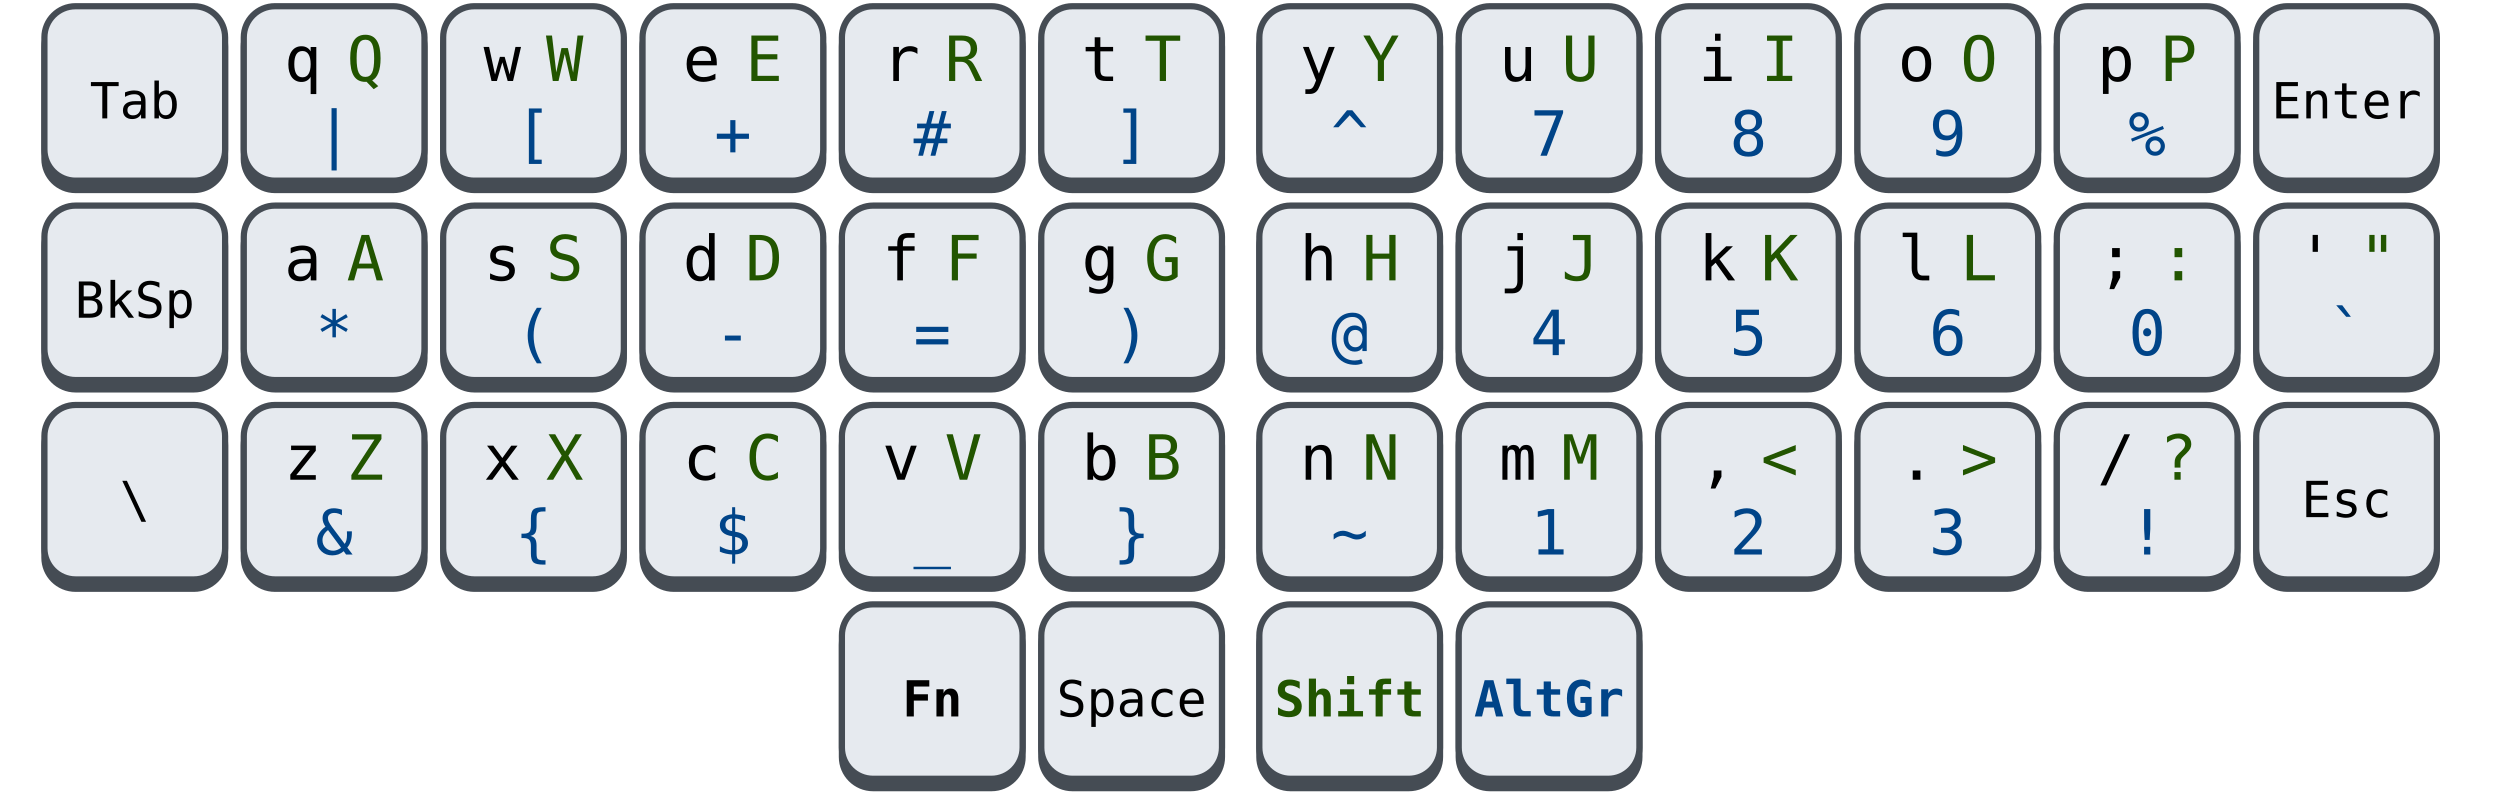
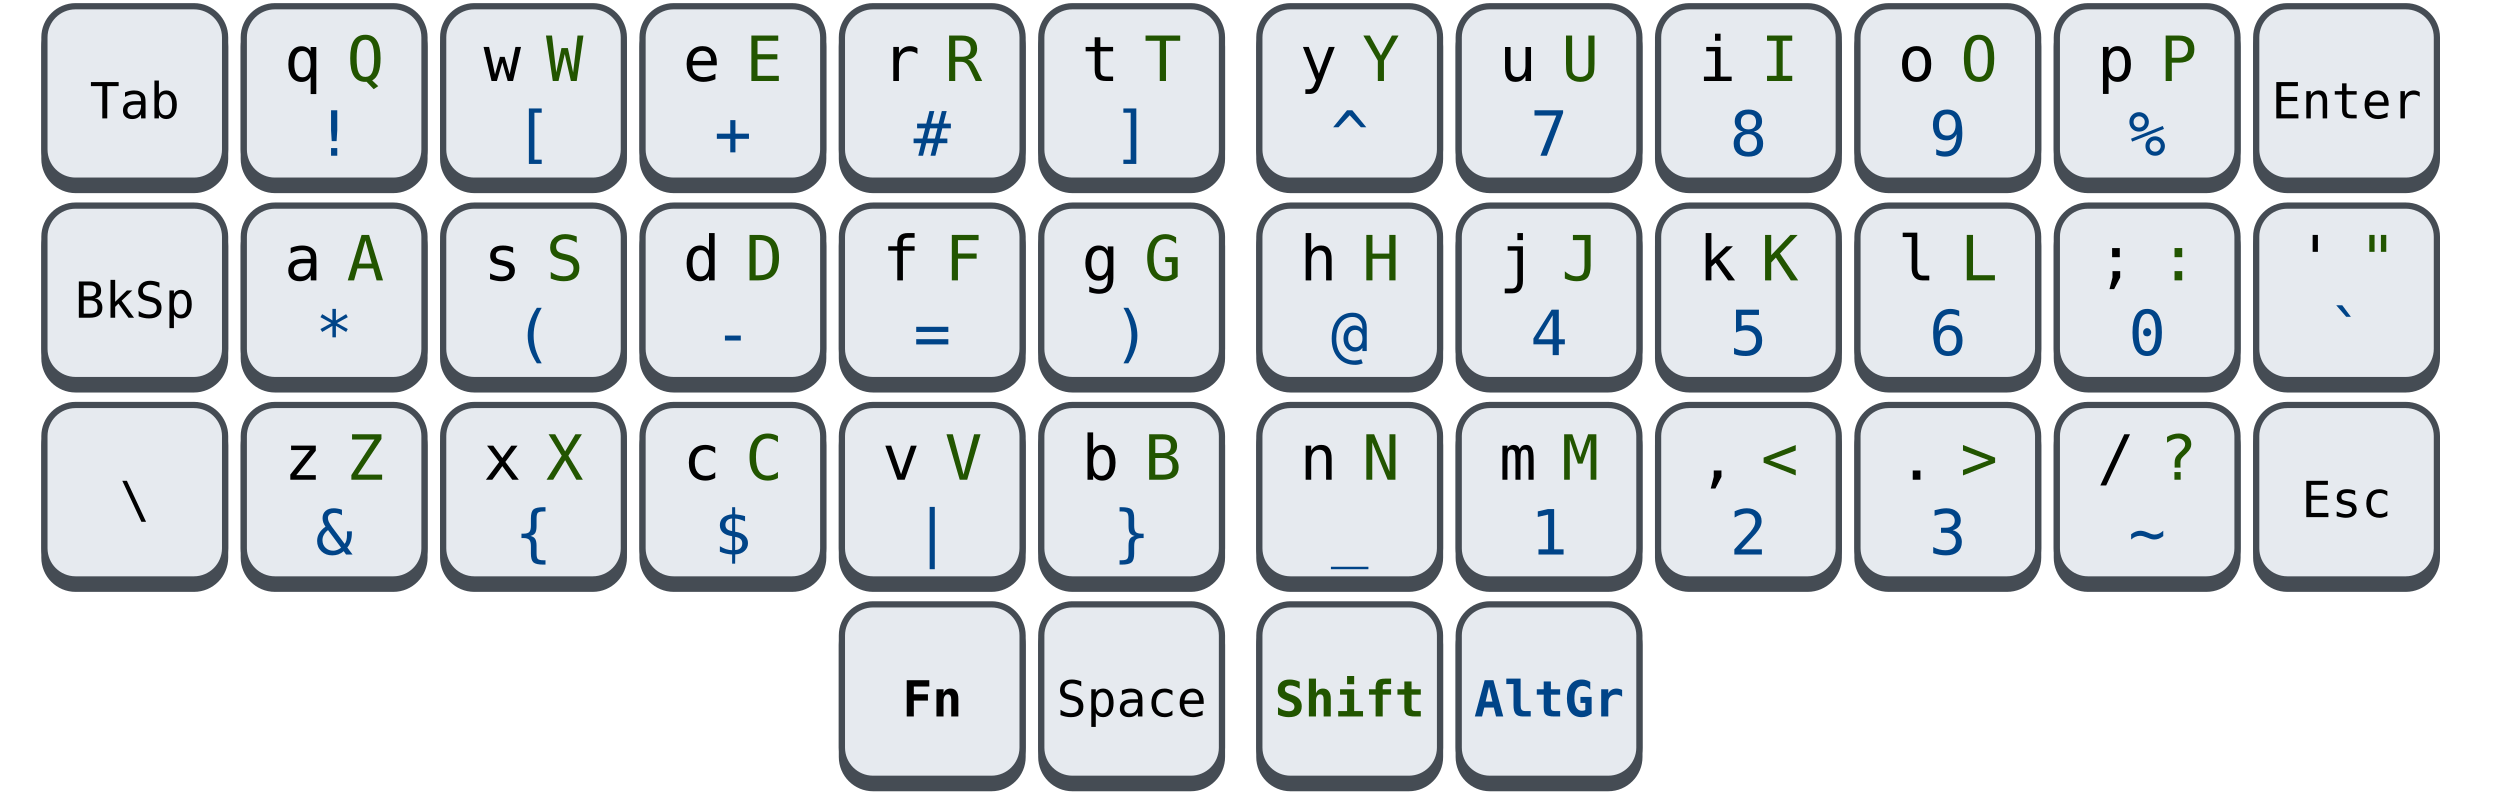
<svg xmlns="http://www.w3.org/2000/svg" width="784" height="254" version="1.1" viewBox="-1 -1 390 130">
  <defs>
    <style type="text/css">
text { font-size: 14px; text-anchor: middle; font-family: monospace; }
.mod { font-weight: bold; }
.c0 { transform: translate(15px, 0); }
.c1 { transform: translate(47px, 0); }
.c2 { transform: translate(79px, 0); }
.c3 { transform: translate(111px, 0); }
.c4 { transform: translate(143px, 0); }
.c5 { transform: translate(175px, 0); }
.r0 { transform: translate(0, 18px); }
.r1 { transform: translate(0, 50px); }
.r2 { transform: translate(0, 82px); }
.r3 { transform: translate(0, 114px); }
.tiny { font-size: 8px; }
.tiny text { font-size: 8px; }

g.kb &gt; g &gt; g &gt; text:nth-child(1) {
  font-size: 10px;
  transform: translate(-2px, -6px);
  text-anchor: end;
}
g.kb &gt; g &gt; g &gt; text:nth-child(2) {
  font-size: 10px;
  transform: translate(2px, -6px);
  text-anchor: start;
  fill: #225500;
}
g.kb &gt; g &gt; g &gt; text:nth-child(3) {
  font-size: 10px;
  fill: #004488;
  transform: translate(0px, 6px);
}
.shift {
  fill: #225500;
}
.altgr {
  fill: #004488;
}

</style>
    <g id="key">
      <rect width="29" height="28" ry="5" x="0.5" y="1.5" fill="#454C54" stroke="#454C54" stroke-width="1px" />
      <rect width="29" height="28" ry="5" x="0.5" fill="#E6EAEF" stroke="#454C54" stroke-width="1px" />
    </g>
    <g id="6x1">
      <use href="#key" x="0" y="0" />
      <use href="#key" x="32" y="0" />
      <use href="#key" x="64" y="0" />
      <use href="#key" x="96" y="0" />
      <use href="#key" x="128" y="0" />
      <use href="#key" x="160" y="0" />
    </g>
    <g id="left">
      <use href="#6x1" x="0" y="0" />
      <use href="#6x1" x="0" y="32" />
      <use href="#6x1" x="0" y="64" />
      <use href="#key" x="128" y="96" />
      <use href="#key" x="160" y="96" />
    </g>
    <g id="right">
      <use href="#6x1" x="0" y="0" />
      <use href="#6x1" x="0" y="32" />
      <use href="#6x1" x="0" y="64" />
      <use href="#key" x="0" y="96" />
      <use href="#key" x="32" y="96" />
    </g>
  </defs>
  <g class="kb" id="left-keyboard">
    <use href="#left" />
    <g class="r0">
      <text class="c0 tiny">Tab</text>
      <g class="c1">
        <text>q</text>
        <text>Q</text>
-         <text>|</text>
+         <text>!</text>
      </g>
      <g class="c2">
        <text>w</text>
        <text>W</text>
        <text>[</text>
      </g>
      <g class="c3">
        <text>e</text>
        <text>E</text>
        <text>+</text>
      </g>
      <g class="c4">
        <text>r</text>
        <text>R</text>
        <text>#</text>
      </g>
      <g class="c5">
        <text>t</text>
        <text>T</text>
        <text>]</text>
      </g>
    </g>
    <g class="r1">
      <text class="c0 tiny">BkSp</text>
      <g class="c1">
        <text>a</text>
        <text>A</text>
        <text>*</text>
      </g>
      <g class="c2">
        <text>s</text>
        <text>S</text>
        <text>(</text>
      </g>
      <g class="c3">
        <text>d</text>
        <text>D</text>
        <text>-</text>
      </g>
      <g class="c4">
        <text>f</text>
        <text>F</text>
        <text>=</text>
      </g>
      <g class="c5">
        <text>g</text>
        <text>G</text>
        <text>)</text>
      </g>
    </g>
    <g class="r2">
      <text class="c0 tiny">\</text>
      <g class="c1">
        <text>z</text>
        <text>Z</text>
        <text>&amp;</text>
      </g>
      <g class="c2">
        <text>x</text>
        <text>X</text>
        <text>{</text>
      </g>
      <g class="c3">
        <text>c</text>
        <text>C</text>
        <text>$</text>
      </g>
      <g class="c4">
        <text>v</text>
        <text>V</text>
-         <text>_</text>
+         <text>|</text>
      </g>
      <g class="c5">
        <text>b</text>
        <text>B</text>
        <text>}</text>
      </g>
    </g>
    <g class="r3">
      <text class="c4 tiny mod">Fn</text>
      <text class="c5 tiny">Space</text>
    </g>
  </g>
  <g class="kb" id="right-keyboard" transform="translate(195, 0)">
    <use href="#right" />
    <g class="r0">
      <g class="c0">
        <text>y</text>
        <text>Y</text>
        <text>^</text>
      </g>
      <g class="c1">
        <text>u</text>
        <text>U</text>
        <text>7</text>
      </g>
      <g class="c2">
        <text>i</text>
        <text>I</text>
        <text>8</text>
      </g>
      <g class="c3">
        <text>o</text>
        <text>O</text>
        <text>9</text>
      </g>
      <g class="c4">
        <text>p</text>
        <text>P</text>
        <text>%</text>
      </g>
      <text class="c5 tiny">Enter</text>
    </g>
    <g class="r1">
      <g class="c0">
        <text>h</text>
        <text>H</text>
        <text>@</text>
      </g>
      <g class="c1">
        <text>j</text>
        <text>J</text>
        <text>4</text>
      </g>
      <g class="c2">
        <text>k</text>
        <text>K</text>
        <text>5</text>
      </g>
      <g class="c3">
        <text>l</text>
        <text>L</text>
        <text>6</text>
      </g>
      <g class="c4">
        <text>;</text>
        <text>:</text>
        <text>0</text>
      </g>
      <g class="c5">
        <text>'</text>
        <text>"</text>
        <text>`</text>
      </g>
    </g>
    <g class="r2">
      <g class="c0">
        <text>n</text>
        <text>N</text>
-         <text>~</text>
+         <text>_</text>
      </g>
      <g class="c1">
        <text>m</text>
        <text>M</text>
        <text>1</text>
      </g>
      <g class="c2">
        <text>,</text>
        <text>&lt;</text>
        <text>2</text>
      </g>
      <g class="c3">
        <text>.</text>
        <text>&gt;</text>
        <text>3</text>
      </g>
      <g class="c4">
        <text>/</text>
        <text>?</text>
-         <text>!</text>
+         <text>~</text>
      </g>
      <text class="c5 tiny">Esc</text>
    </g>
    <g class="r3">
      <text class="c0 tiny shift mod">Shift</text>
      <text class="c1 tiny altgr mod">AltGr</text>
    </g>
  </g>
</svg>
